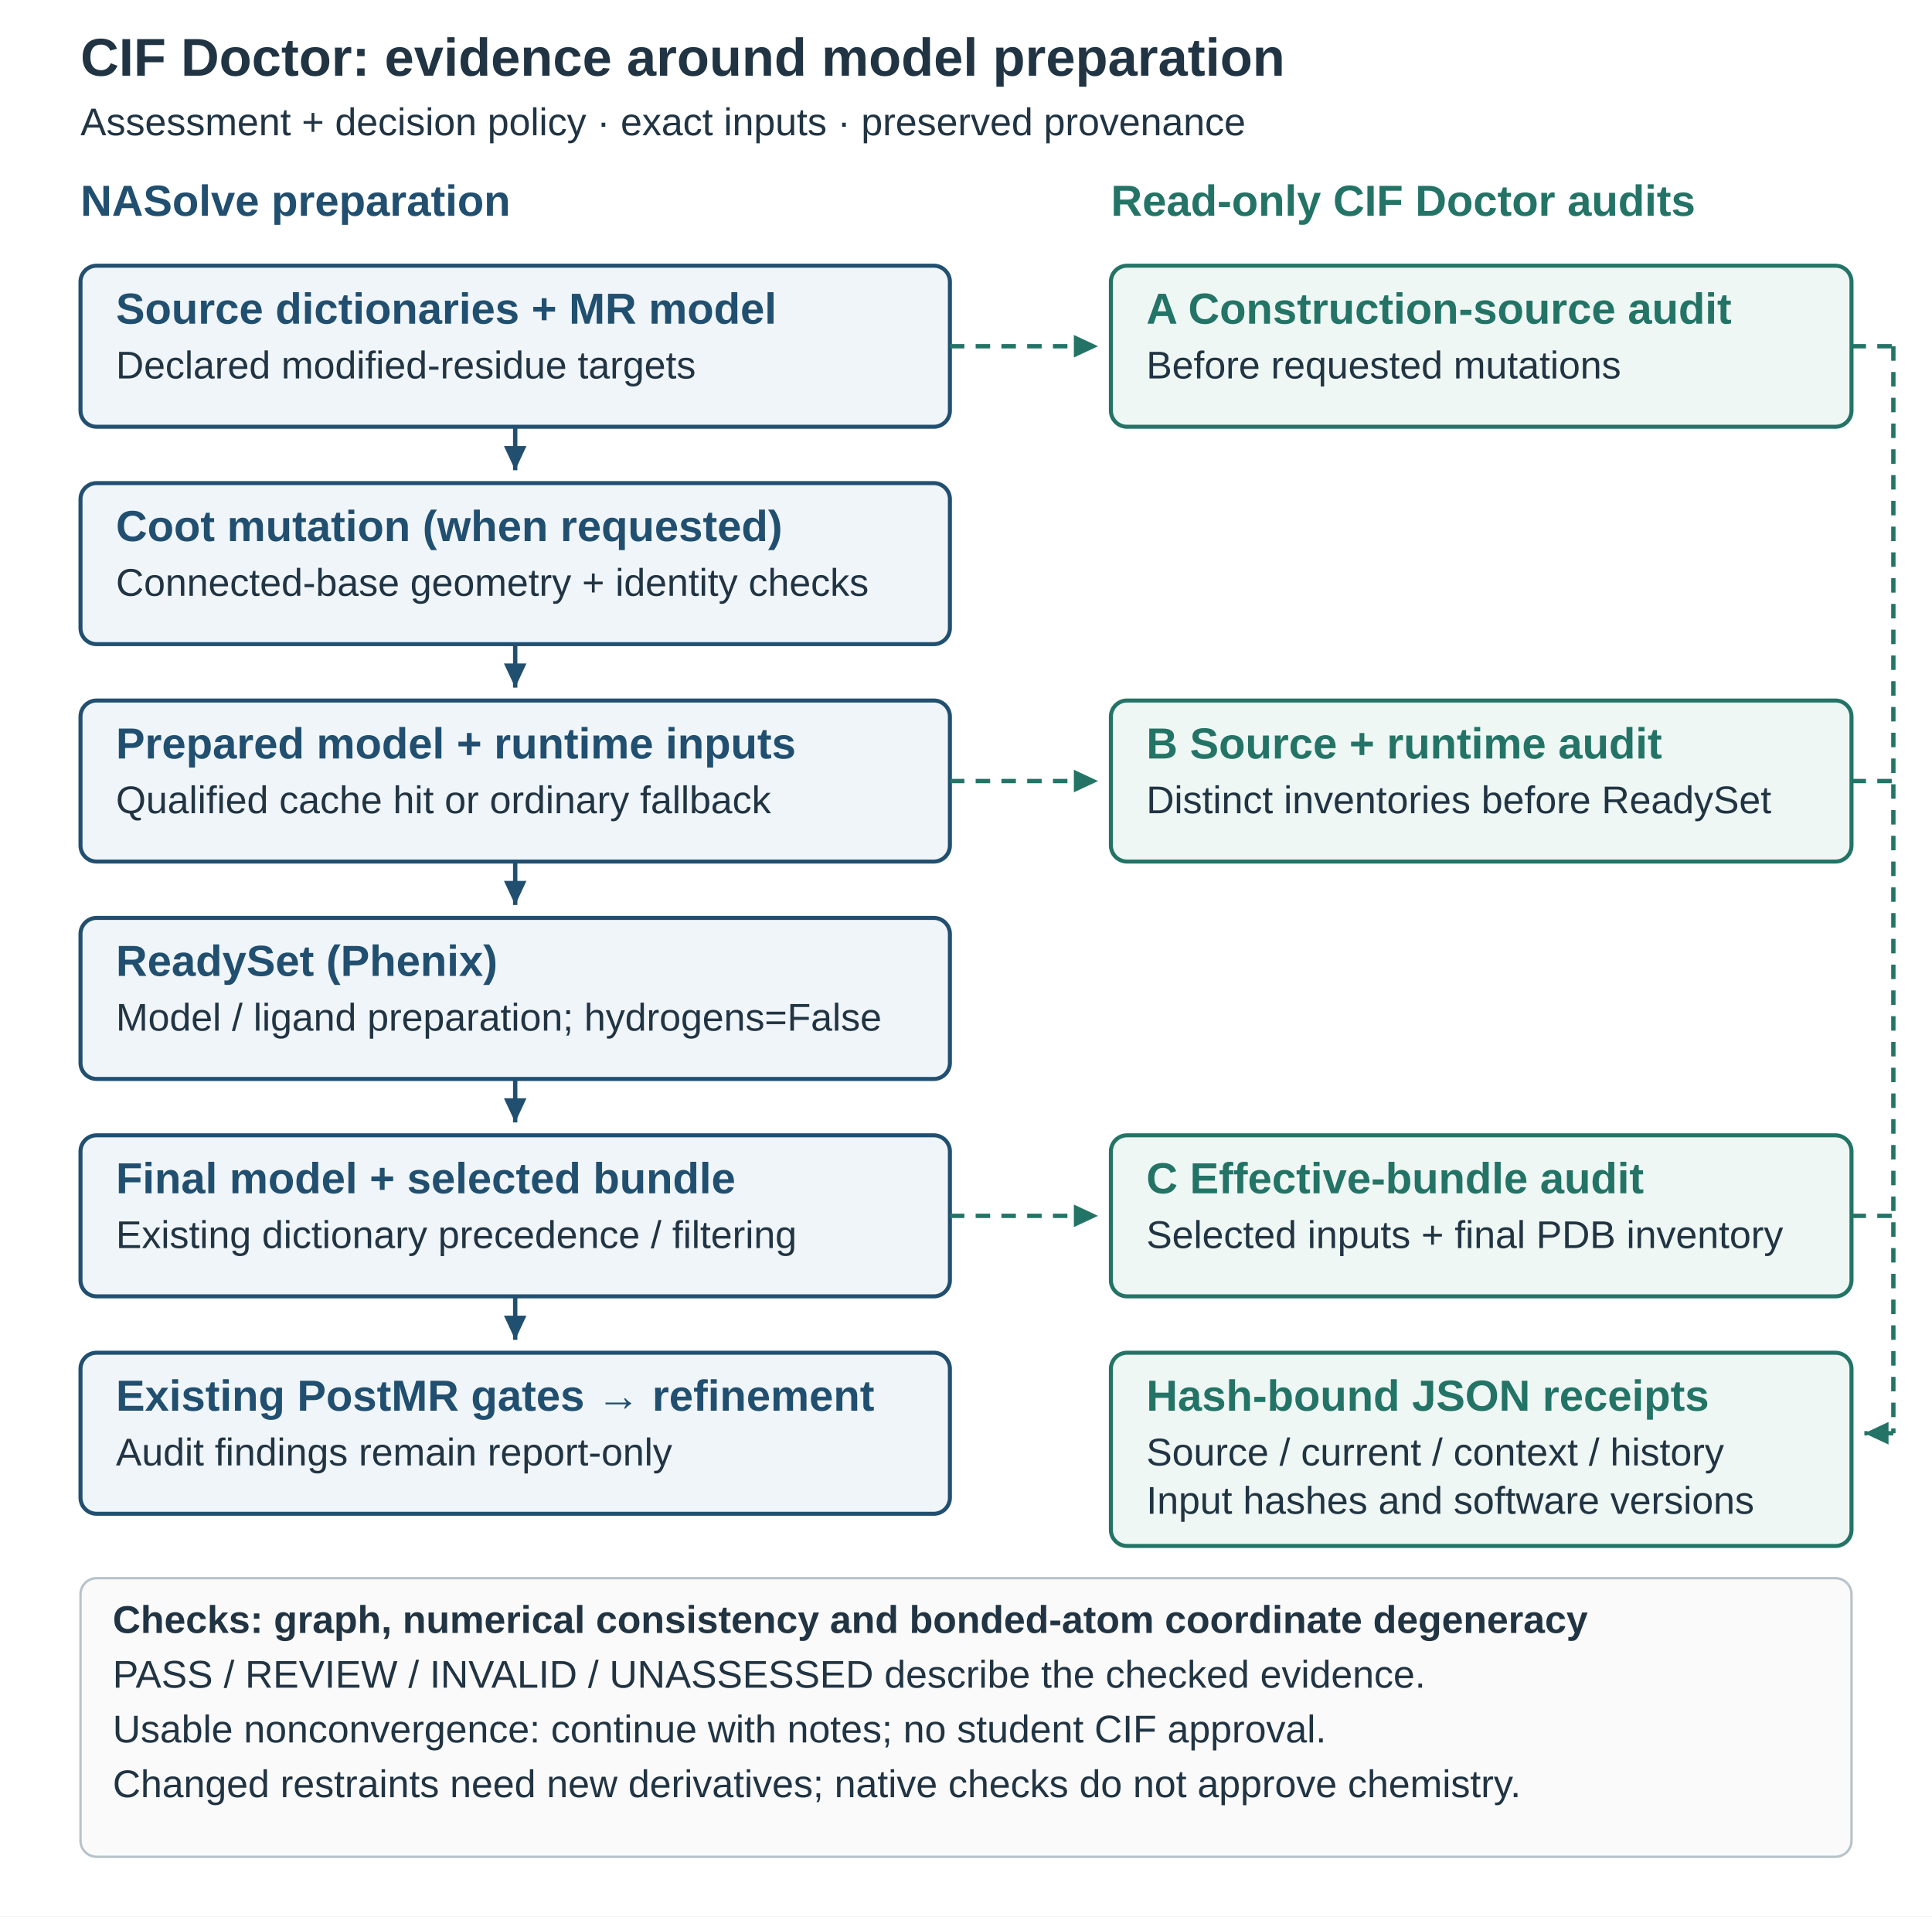
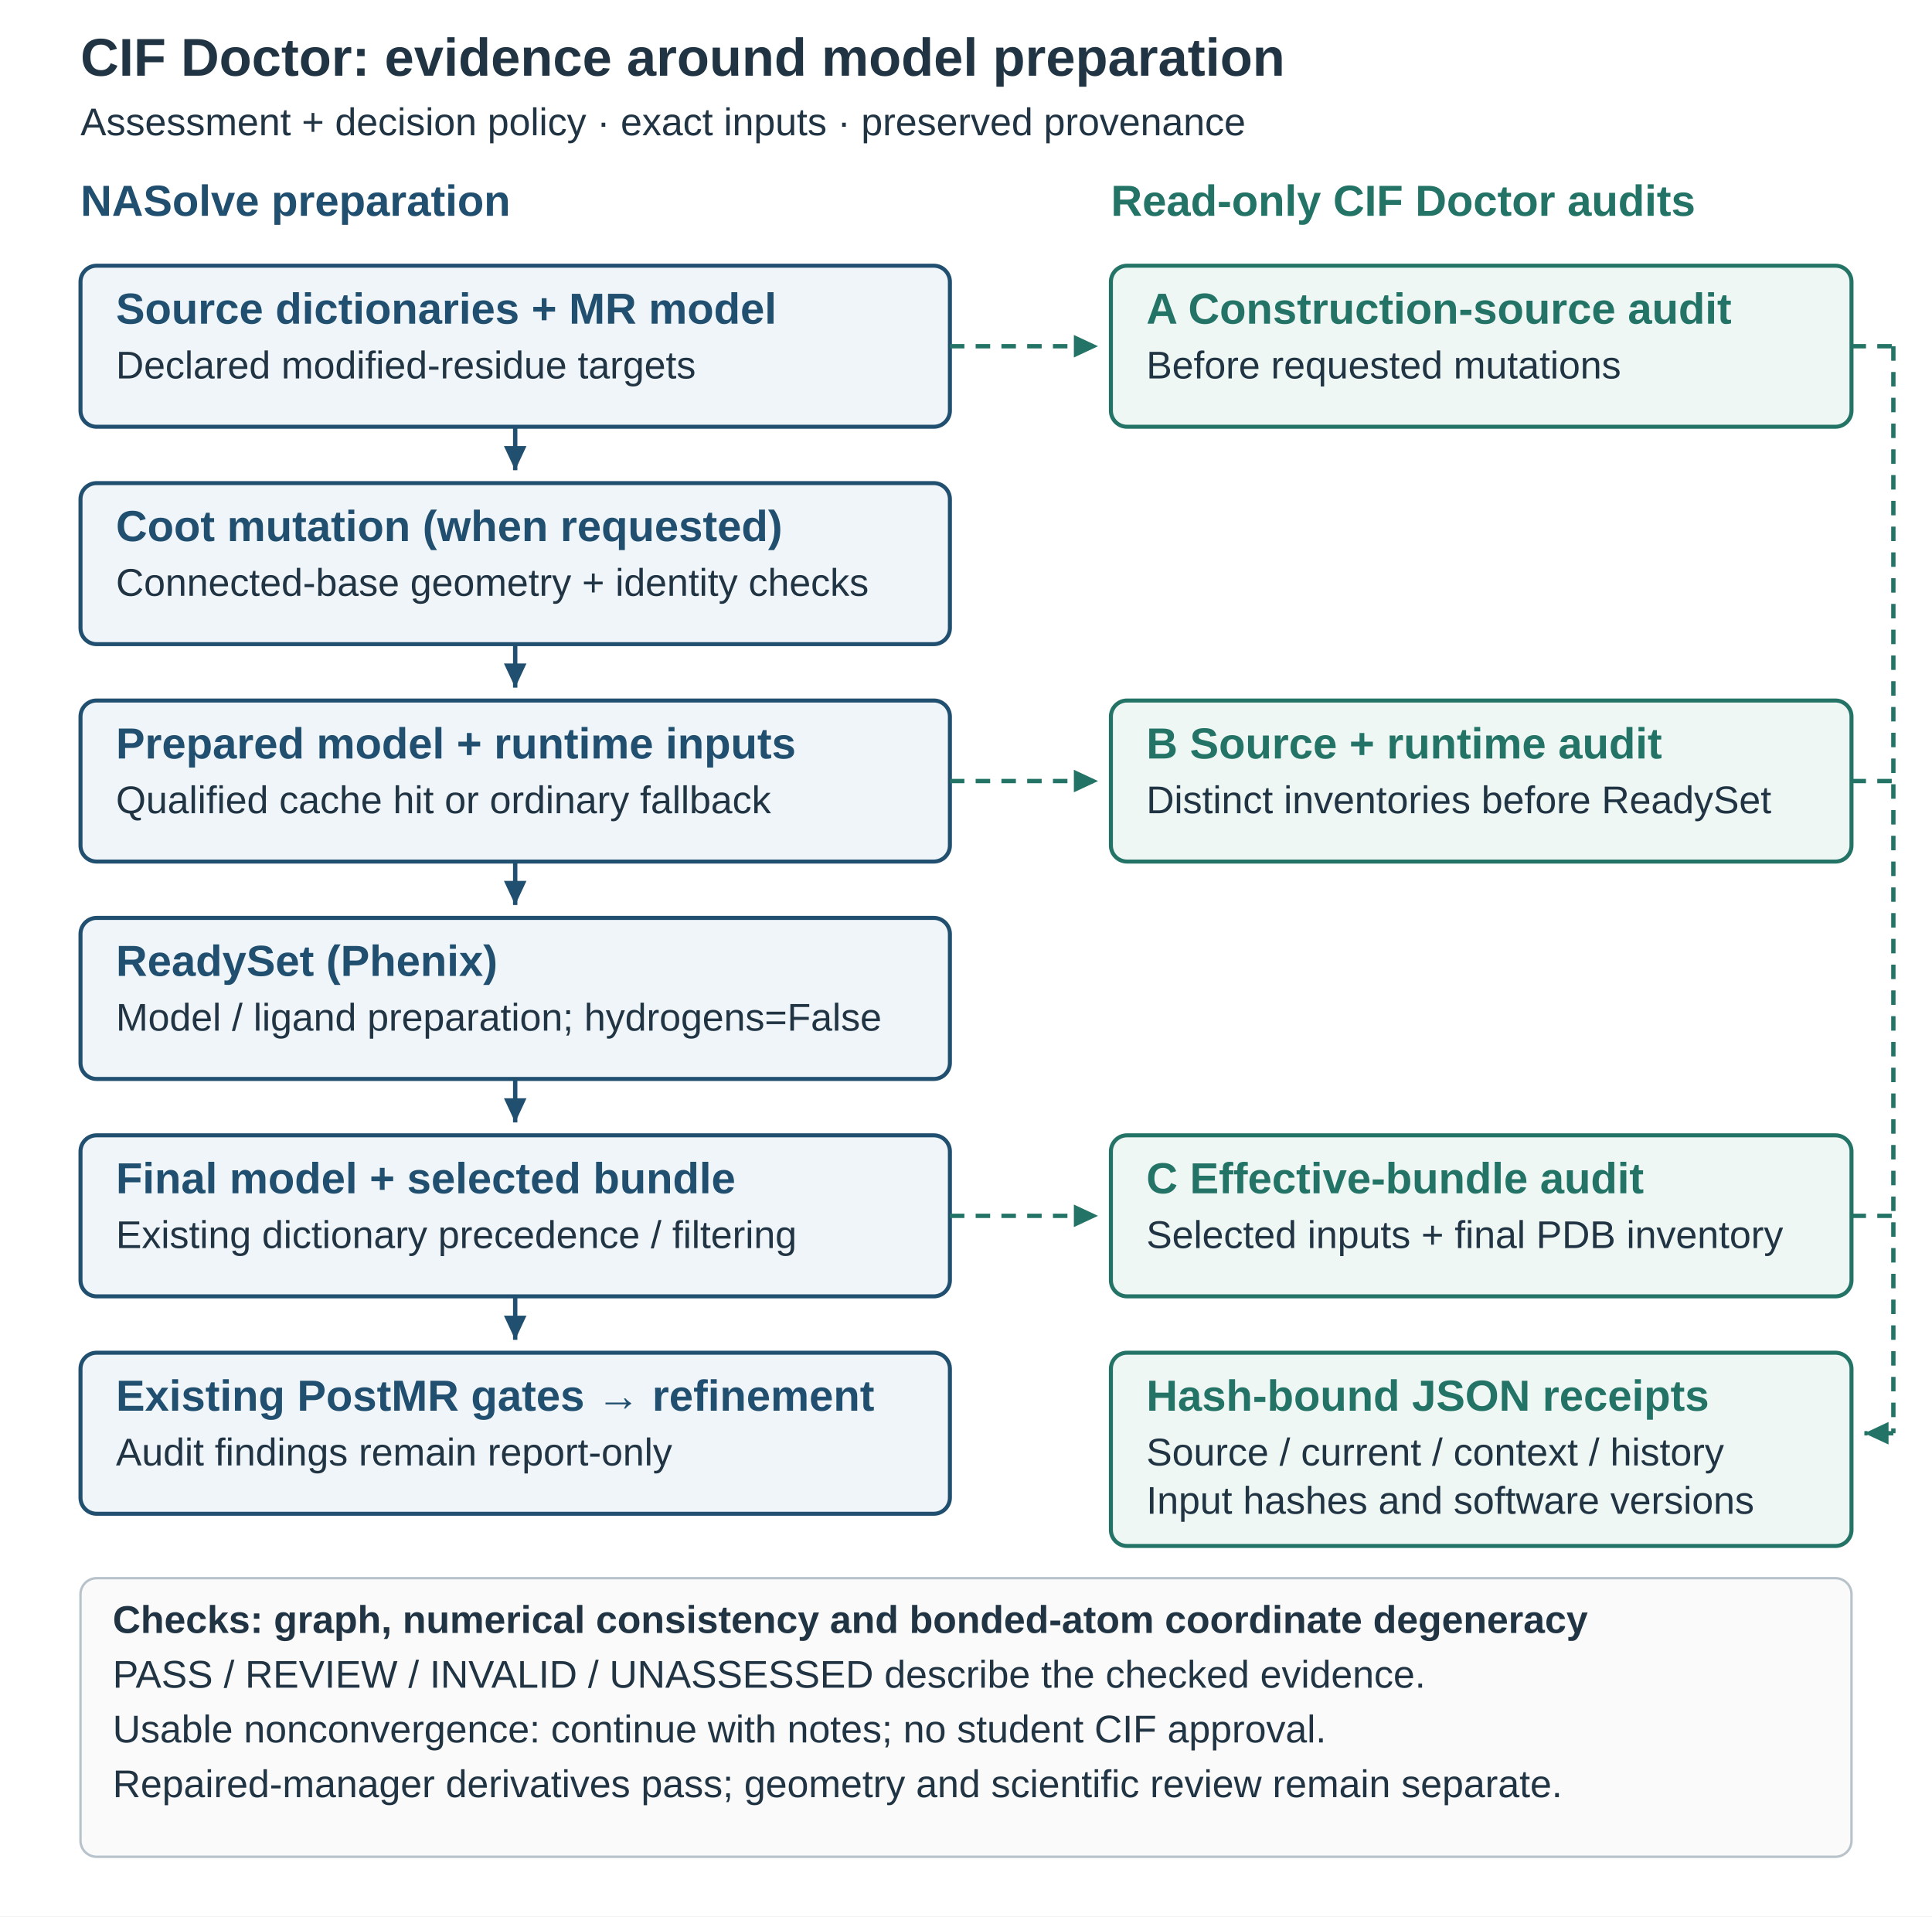
<svg xmlns="http://www.w3.org/2000/svg" width="180mm" height="178.5mm" viewBox="0 0 1200 1190" role="img" aria-labelledby="title description">
  <rect width="1200" height="1190" fill="white" />
  <text x="50" y="47" font-family="Arial, Helvetica, sans-serif" font-size="33" font-weight="bold" fill="#213443" text-anchor="start">CIF Doctor: evidence around model preparation</text>
  <text x="50" y="84" font-family="Arial, Helvetica, sans-serif" font-size="24" font-weight="normal" fill="#213443" text-anchor="start">Assessment + decision policy · exact inputs · preserved provenance</text>
  <text x="50" y="134" font-family="Arial, Helvetica, sans-serif" font-size="27" font-weight="bold" fill="#214f70" text-anchor="start">NASolve preparation</text>
  <text x="690" y="134" font-family="Arial, Helvetica, sans-serif" font-size="27" font-weight="bold" fill="#237466" text-anchor="start">Read-only CIF Doctor audits</text>
  <g id="source-inputs">
    <rect x="50" y="165" width="540" height="100" rx="10" fill="#f0f5f9" stroke="#214f70" stroke-width="2.5" />
    <text x="72" y="201" font-family="Arial, Helvetica, sans-serif" font-size="27" font-weight="bold" fill="#214f70" text-anchor="start">Source dictionaries + MR model</text>
    <text x="72" y="235" font-family="Arial, Helvetica, sans-serif" font-size="24" font-weight="normal" fill="#213443" text-anchor="start">Declared modified-residue targets</text>
  </g>
  <g id="coot-mutation">
    <rect x="50" y="300" width="540" height="100" rx="10" fill="#f0f5f9" stroke="#214f70" stroke-width="2.5" />
    <text x="72" y="336" font-family="Arial, Helvetica, sans-serif" font-size="27" font-weight="bold" fill="#214f70" text-anchor="start">Coot mutation (when requested)</text>
    <text x="72" y="370" font-family="Arial, Helvetica, sans-serif" font-size="24" font-weight="normal" fill="#213443" text-anchor="start">Connected-base geometry + identity checks</text>
  </g>
  <g id="prepared-inputs">
    <rect x="50" y="435" width="540" height="100" rx="10" fill="#f0f5f9" stroke="#214f70" stroke-width="2.5" />
    <text x="72" y="471" font-family="Arial, Helvetica, sans-serif" font-size="27" font-weight="bold" fill="#214f70" text-anchor="start">Prepared model + runtime inputs</text>
    <text x="72" y="505" font-family="Arial, Helvetica, sans-serif" font-size="24" font-weight="normal" fill="#213443" text-anchor="start">Qualified cache hit or ordinary fallback</text>
  </g>
  <g id="readyset">
    <rect x="50" y="570" width="540" height="100" rx="10" fill="#f0f5f9" stroke="#214f70" stroke-width="2.5" />
    <text x="72" y="606" font-family="Arial, Helvetica, sans-serif" font-size="27" font-weight="bold" fill="#214f70" text-anchor="start">ReadySet (Phenix)</text>
    <text x="72" y="640" font-family="Arial, Helvetica, sans-serif" font-size="24" font-weight="normal" fill="#213443" text-anchor="start">Model / ligand preparation; hydrogens=False</text>
  </g>
  <g id="effective-inputs">
    <rect x="50" y="705" width="540" height="100" rx="10" fill="#f0f5f9" stroke="#214f70" stroke-width="2.5" />
    <text x="72" y="741" font-family="Arial, Helvetica, sans-serif" font-size="27" font-weight="bold" fill="#214f70" text-anchor="start">Final model + selected bundle</text>
    <text x="72" y="775" font-family="Arial, Helvetica, sans-serif" font-size="24" font-weight="normal" fill="#213443" text-anchor="start">Existing dictionary precedence / filtering</text>
  </g>
  <g id="postmr-gates">
    <rect x="50" y="840" width="540" height="100" rx="10" fill="#f0f5f9" stroke="#214f70" stroke-width="2.5" />
    <text x="72" y="876" font-family="Arial, Helvetica, sans-serif" font-size="27" font-weight="bold" fill="#214f70" text-anchor="start">Existing PostMR gates → refinement</text>
    <text x="72" y="910" font-family="Arial, Helvetica, sans-serif" font-size="24" font-weight="normal" fill="#213443" text-anchor="start">Audit findings remain report-only</text>
  </g>
  <g id="preparation-flow-0">
    <path d="M 320.0 265.0 L 320.0 292.0" fill="none" stroke="#214f70" stroke-width="2.7" />
    <polygon points="320.0,292.0 313.0,277.0 327.0,277.0" fill="#214f70" />
  </g>
  <g id="preparation-flow-1">
    <path d="M 320.0 400.0 L 320.0 427.0" fill="none" stroke="#214f70" stroke-width="2.7" />
    <polygon points="320.0,427.0 313.0,412.0 327.0,412.0" fill="#214f70" />
  </g>
  <g id="preparation-flow-2">
    <path d="M 320.0 535.0 L 320.0 562.0" fill="none" stroke="#214f70" stroke-width="2.7" />
    <polygon points="320.0,562.0 313.0,547.0 327.0,547.0" fill="#214f70" />
  </g>
  <g id="preparation-flow-3">
    <path d="M 320.0 670.0 L 320.0 697.0" fill="none" stroke="#214f70" stroke-width="2.7" />
    <polygon points="320.0,697.0 313.0,682.0 327.0,682.0" fill="#214f70" />
  </g>
  <g id="preparation-flow-4">
    <path d="M 320.0 805.0 L 320.0 832.0" fill="none" stroke="#214f70" stroke-width="2.7" />
    <polygon points="320.0,832.0 313.0,817.0 327.0,817.0" fill="#214f70" />
  </g>
  <g id="mutation-audit">
    <rect x="690" y="165" width="460" height="100" rx="10" fill="#eef7f3" stroke="#237466" stroke-width="2.5" />
    <text x="712" y="201" font-family="Arial, Helvetica, sans-serif" font-size="27" font-weight="bold" fill="#237466" text-anchor="start">A  Construction-source audit</text>
    <text x="712" y="235" font-family="Arial, Helvetica, sans-serif" font-size="24" font-weight="normal" fill="#213443" text-anchor="start">Before requested mutations</text>
  </g>
  <g id="audit-branch-mutation-audit">
    <path d="M 590.0 215.0 L 599.0 215.0" fill="none" stroke="#237466" stroke-width="2.7" />
    <path d="M 606.0 215.0 L 615.0 215.0" fill="none" stroke="#237466" stroke-width="2.7" />
    <path d="M 622.0 215.0 L 631.0 215.0" fill="none" stroke="#237466" stroke-width="2.7" />
    <path d="M 638.0 215.0 L 647.0 215.0" fill="none" stroke="#237466" stroke-width="2.7" />
    <path d="M 654.0 215.0 L 663.0 215.0" fill="none" stroke="#237466" stroke-width="2.7" />
    <path d="M 670.0 215.0 L 679.0 215.0" fill="none" stroke="#237466" stroke-width="2.7" />
    <polygon points="682.0,215.0 667.0,222.0 667.0,208.0" fill="#237466" />
  </g>
  <g id="source-runtime-audit">
    <rect x="690" y="435" width="460" height="100" rx="10" fill="#eef7f3" stroke="#237466" stroke-width="2.5" />
    <text x="712" y="471" font-family="Arial, Helvetica, sans-serif" font-size="27" font-weight="bold" fill="#237466" text-anchor="start">B  Source + runtime audit</text>
    <text x="712" y="505" font-family="Arial, Helvetica, sans-serif" font-size="24" font-weight="normal" fill="#213443" text-anchor="start">Distinct inventories before ReadySet</text>
  </g>
  <g id="audit-branch-source-runtime-audit">
    <path d="M 590.0 485.0 L 599.0 485.0" fill="none" stroke="#237466" stroke-width="2.7" />
    <path d="M 606.0 485.0 L 615.0 485.0" fill="none" stroke="#237466" stroke-width="2.7" />
    <path d="M 622.0 485.0 L 631.0 485.0" fill="none" stroke="#237466" stroke-width="2.7" />
    <path d="M 638.0 485.0 L 647.0 485.0" fill="none" stroke="#237466" stroke-width="2.7" />
    <path d="M 654.0 485.0 L 663.0 485.0" fill="none" stroke="#237466" stroke-width="2.7" />
    <path d="M 670.0 485.0 L 679.0 485.0" fill="none" stroke="#237466" stroke-width="2.7" />
    <polygon points="682.0,485.0 667.0,492.0 667.0,478.0" fill="#237466" />
  </g>
  <g id="effective-audit">
    <rect x="690" y="705" width="460" height="100" rx="10" fill="#eef7f3" stroke="#237466" stroke-width="2.5" />
    <text x="712" y="741" font-family="Arial, Helvetica, sans-serif" font-size="27" font-weight="bold" fill="#237466" text-anchor="start">C  Effective-bundle audit</text>
    <text x="712" y="775" font-family="Arial, Helvetica, sans-serif" font-size="24" font-weight="normal" fill="#213443" text-anchor="start">Selected inputs + final PDB inventory</text>
  </g>
  <g id="audit-branch-effective-audit">
    <path d="M 590.0 755.0 L 599.0 755.0" fill="none" stroke="#237466" stroke-width="2.7" />
    <path d="M 606.0 755.0 L 615.0 755.0" fill="none" stroke="#237466" stroke-width="2.7" />
    <path d="M 622.0 755.0 L 631.0 755.0" fill="none" stroke="#237466" stroke-width="2.7" />
    <path d="M 638.0 755.0 L 647.0 755.0" fill="none" stroke="#237466" stroke-width="2.7" />
    <path d="M 654.0 755.0 L 663.0 755.0" fill="none" stroke="#237466" stroke-width="2.7" />
    <path d="M 670.0 755.0 L 679.0 755.0" fill="none" stroke="#237466" stroke-width="2.7" />
    <polygon points="682.0,755.0 667.0,762.0 667.0,748.0" fill="#237466" />
  </g>
  <g id="json-receipts">
    <rect x="690" y="840" width="460" height="120" rx="10" fill="#eef7f3" stroke="#237466" stroke-width="2.5" />
    <text x="712" y="876" font-family="Arial, Helvetica, sans-serif" font-size="27" font-weight="bold" fill="#237466" text-anchor="start">Hash-bound JSON receipts</text>
    <text x="712" y="910" font-family="Arial, Helvetica, sans-serif" font-size="24" font-weight="normal" fill="#213443" text-anchor="start">Source / current / context / history</text>
    <text x="712" y="940" font-family="Arial, Helvetica, sans-serif" font-size="24" font-weight="normal" fill="#213443" text-anchor="start">Input hashes and software versions</text>
  </g>
  <g id="mutation-to-receipts">
    <path d="M 1150.0 215.0 L 1159.0 215.0" fill="none" stroke="#237466" stroke-width="2.7" />
    <path d="M 1166.0 215.0 L 1175.0 215.0" fill="none" stroke="#237466" stroke-width="2.7" />
    <path d="M 1176.0 215.0 L 1176.0 224.0" fill="none" stroke="#237466" stroke-width="2.7" />
    <path d="M 1176.0 231.0 L 1176.0 240.0" fill="none" stroke="#237466" stroke-width="2.7" />
    <path d="M 1176.0 247.0 L 1176.0 256.0" fill="none" stroke="#237466" stroke-width="2.7" />
    <path d="M 1176.0 263.0 L 1176.0 272.0" fill="none" stroke="#237466" stroke-width="2.7" />
    <path d="M 1176.0 279.0 L 1176.0 288.0" fill="none" stroke="#237466" stroke-width="2.7" />
    <path d="M 1176.0 295.0 L 1176.0 304.0" fill="none" stroke="#237466" stroke-width="2.7" />
    <path d="M 1176.0 311.0 L 1176.0 320.0" fill="none" stroke="#237466" stroke-width="2.7" />
    <path d="M 1176.0 327.0 L 1176.0 336.0" fill="none" stroke="#237466" stroke-width="2.7" />
    <path d="M 1176.0 343.0 L 1176.0 352.0" fill="none" stroke="#237466" stroke-width="2.7" />
    <path d="M 1176.0 359.0 L 1176.0 368.0" fill="none" stroke="#237466" stroke-width="2.7" />
    <path d="M 1176.0 375.0 L 1176.0 384.0" fill="none" stroke="#237466" stroke-width="2.7" />
    <path d="M 1176.0 391.0 L 1176.0 400.0" fill="none" stroke="#237466" stroke-width="2.7" />
    <path d="M 1176.0 407.0 L 1176.0 416.0" fill="none" stroke="#237466" stroke-width="2.7" />
    <path d="M 1176.0 423.0 L 1176.0 432.0" fill="none" stroke="#237466" stroke-width="2.7" />
    <path d="M 1176.0 439.0 L 1176.0 448.0" fill="none" stroke="#237466" stroke-width="2.7" />
    <path d="M 1176.0 455.0 L 1176.0 464.0" fill="none" stroke="#237466" stroke-width="2.7" />
    <path d="M 1176.0 471.0 L 1176.0 480.0" fill="none" stroke="#237466" stroke-width="2.7" />
    <path d="M 1176.0 487.0 L 1176.0 496.0" fill="none" stroke="#237466" stroke-width="2.7" />
    <path d="M 1176.0 503.0 L 1176.0 512.0" fill="none" stroke="#237466" stroke-width="2.7" />
    <path d="M 1176.0 519.0 L 1176.0 528.0" fill="none" stroke="#237466" stroke-width="2.7" />
    <path d="M 1176.0 535.0 L 1176.0 544.0" fill="none" stroke="#237466" stroke-width="2.7" />
    <path d="M 1176.0 551.0 L 1176.0 560.0" fill="none" stroke="#237466" stroke-width="2.7" />
    <path d="M 1176.0 567.0 L 1176.0 576.0" fill="none" stroke="#237466" stroke-width="2.7" />
    <path d="M 1176.0 583.0 L 1176.0 592.0" fill="none" stroke="#237466" stroke-width="2.7" />
    <path d="M 1176.0 599.0 L 1176.0 608.0" fill="none" stroke="#237466" stroke-width="2.7" />
    <path d="M 1176.0 615.0 L 1176.0 624.0" fill="none" stroke="#237466" stroke-width="2.7" />
    <path d="M 1176.0 631.0 L 1176.0 640.0" fill="none" stroke="#237466" stroke-width="2.7" />
    <path d="M 1176.0 647.0 L 1176.0 656.0" fill="none" stroke="#237466" stroke-width="2.7" />
    <path d="M 1176.0 663.0 L 1176.0 672.0" fill="none" stroke="#237466" stroke-width="2.7" />
    <path d="M 1176.0 679.0 L 1176.0 688.0" fill="none" stroke="#237466" stroke-width="2.7" />
    <path d="M 1176.0 695.0 L 1176.0 704.0" fill="none" stroke="#237466" stroke-width="2.7" />
    <path d="M 1176.0 711.0 L 1176.0 720.0" fill="none" stroke="#237466" stroke-width="2.7" />
    <path d="M 1176.0 727.0 L 1176.0 736.0" fill="none" stroke="#237466" stroke-width="2.7" />
    <path d="M 1176.0 743.0 L 1176.0 752.0" fill="none" stroke="#237466" stroke-width="2.7" />
    <path d="M 1176.0 759.0 L 1176.0 768.0" fill="none" stroke="#237466" stroke-width="2.7" />
    <path d="M 1176.0 775.0 L 1176.0 784.0" fill="none" stroke="#237466" stroke-width="2.7" />
    <path d="M 1176.0 791.0 L 1176.0 800.0" fill="none" stroke="#237466" stroke-width="2.7" />
    <path d="M 1176.0 807.0 L 1176.0 816.0" fill="none" stroke="#237466" stroke-width="2.7" />
    <path d="M 1176.0 823.0 L 1176.0 832.0" fill="none" stroke="#237466" stroke-width="2.7" />
    <path d="M 1176.0 839.0 L 1176.0 848.0" fill="none" stroke="#237466" stroke-width="2.7" />
    <path d="M 1176.0 855.0 L 1176.0 864.0" fill="none" stroke="#237466" stroke-width="2.7" />
    <path d="M 1176.0 871.0 L 1176.0 880.0" fill="none" stroke="#237466" stroke-width="2.7" />
    <path d="M 1176.0 887.0 L 1176.0 890.0" fill="none" stroke="#237466" stroke-width="2.7" />
    <path d="M 1176.0 890.0 L 1167.0 890.0" fill="none" stroke="#237466" stroke-width="2.7" />
    <path d="M 1160.0 890.0 L 1158.0 890.0" fill="none" stroke="#237466" stroke-width="2.7" />
    <polygon points="1158.0,890.0 1173.0,883.0 1173.0,897.0" fill="#237466" />
  </g>
  <g id="source-to-receipts">
    <path d="M 1150.0 485.0 L 1159.0 485.0" fill="none" stroke="#237466" stroke-width="2.7" />
    <path d="M 1166.0 485.0 L 1175.0 485.0" fill="none" stroke="#237466" stroke-width="2.7" />
  </g>
  <g id="effective-to-receipts">
    <path d="M 1150.0 755.0 L 1159.0 755.0" fill="none" stroke="#237466" stroke-width="2.7" />
    <path d="M 1166.0 755.0 L 1175.0 755.0" fill="none" stroke="#237466" stroke-width="2.7" />
  </g>
  <g id="scope-notes">
    <rect x="50" y="980" width="1100" height="173" rx="10" fill="#fafafa" stroke="#b7c2ca" stroke-width="1.5" />
    <text x="70" y="1014" font-family="Arial, Helvetica, sans-serif" font-size="24" font-weight="bold" fill="#213443" text-anchor="start">Checks: graph, numerical consistency and bonded-atom coordinate degeneracy</text>
    <text x="70" y="1048" font-family="Arial, Helvetica, sans-serif" font-size="24" font-weight="normal" fill="#213443" text-anchor="start">PASS / REVIEW / INVALID / UNASSESSED describe the checked evidence.</text>
    <text x="70" y="1082" font-family="Arial, Helvetica, sans-serif" font-size="24" font-weight="normal" fill="#213443" text-anchor="start">Usable nonconvergence: continue with notes; no student CIF approval.</text>
-     <text x="70" y="1116" font-family="Arial, Helvetica, sans-serif" font-size="24" font-weight="normal" fill="#213443" text-anchor="start">Changed restraints need new derivatives; native checks do not approve chemistry.</text>
+     <text x="70" y="1116" font-family="Arial, Helvetica, sans-serif" font-size="24" font-weight="normal" fill="#213443" text-anchor="start">Repaired-manager derivatives pass; geometry and scientific review remain separate.</text>
  </g>
</svg>
